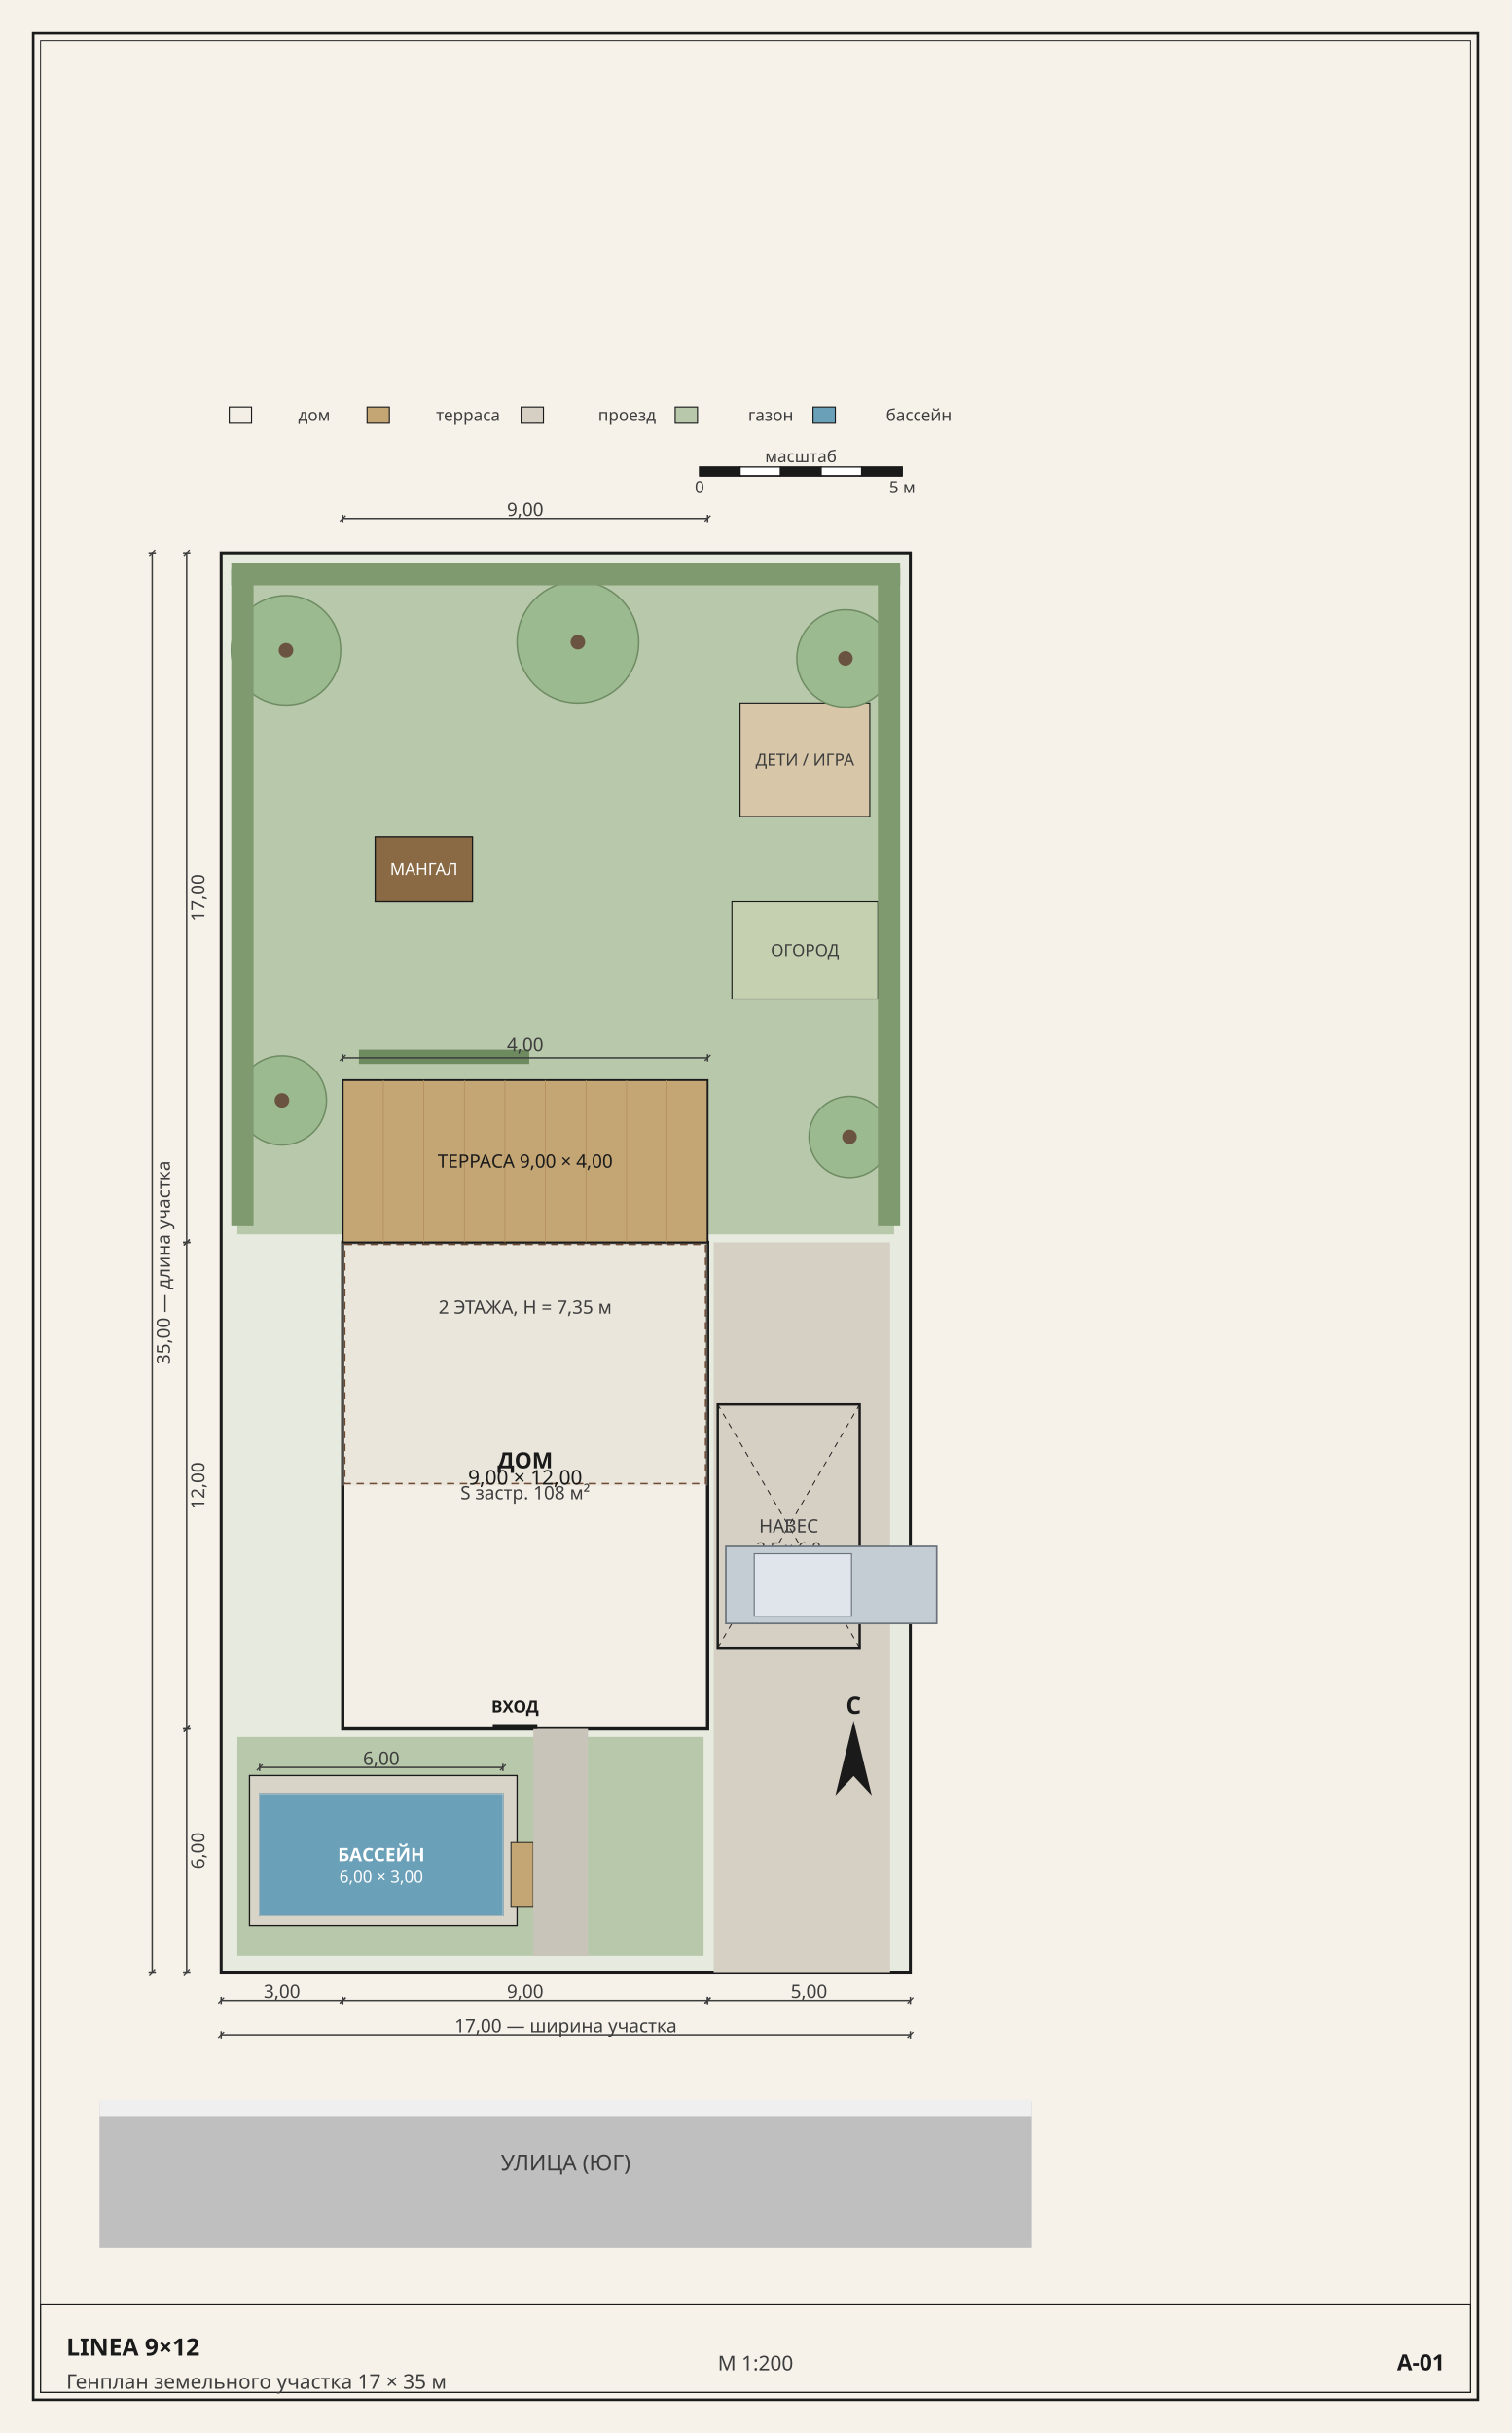
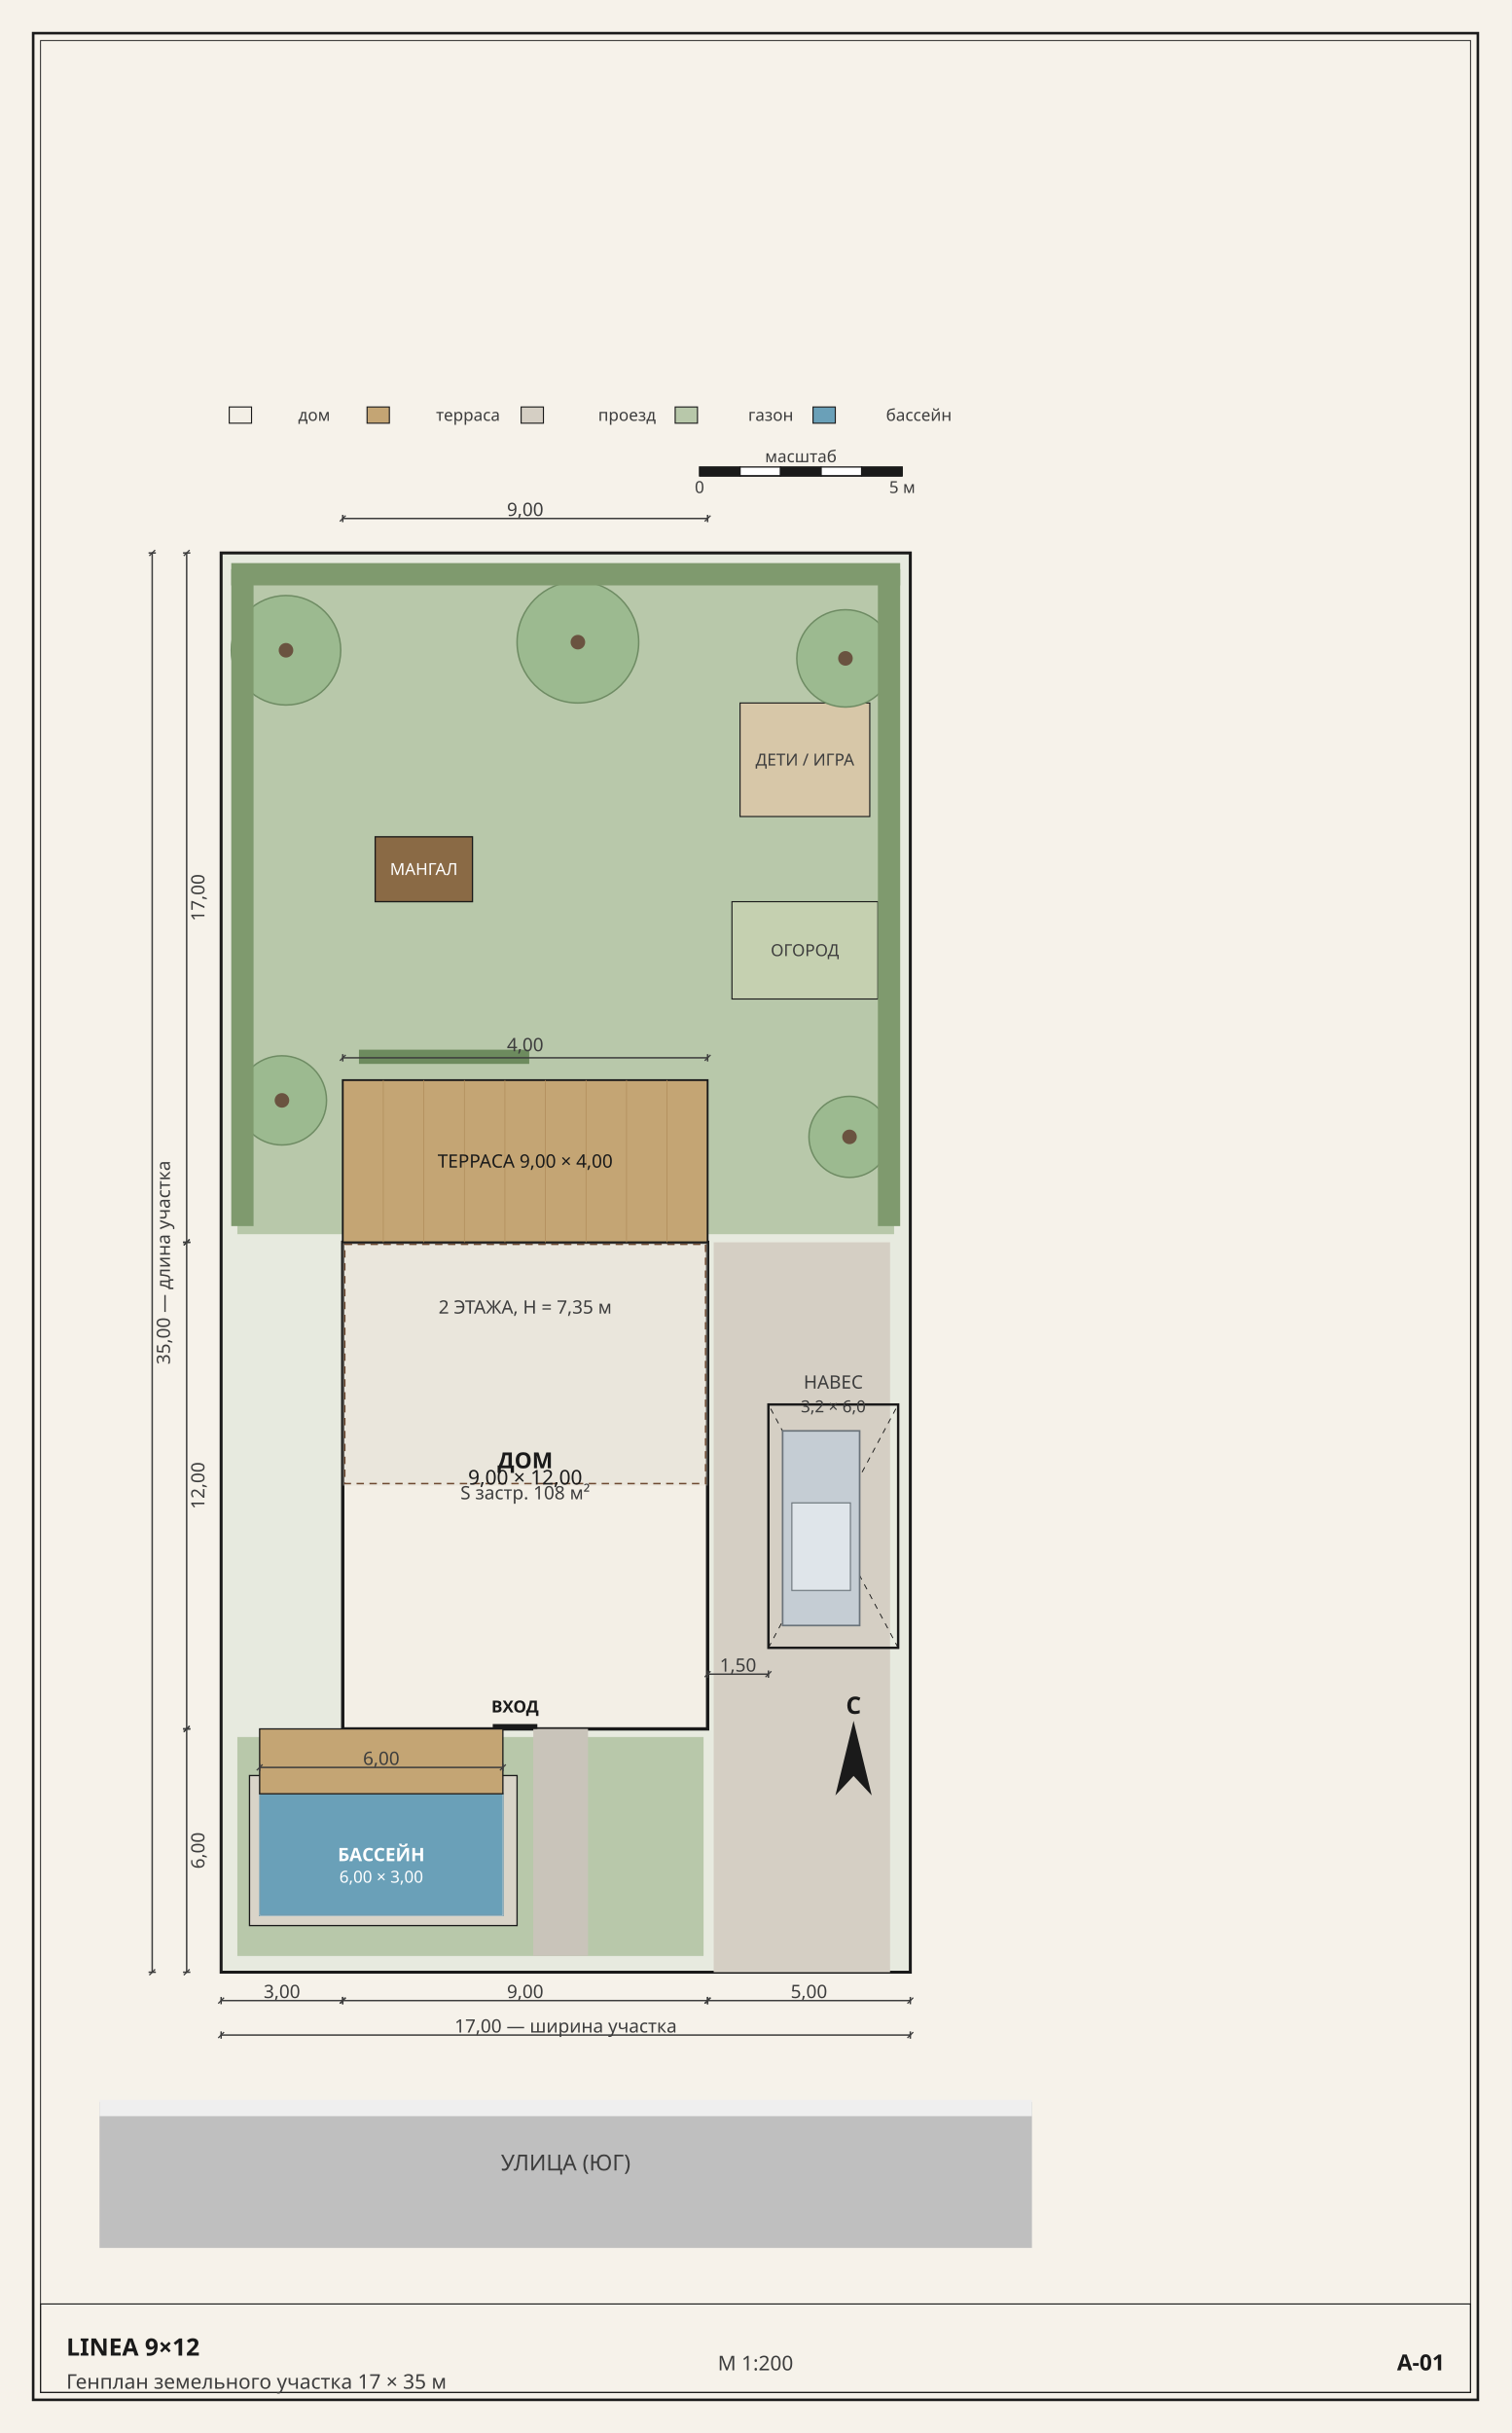
<svg xmlns="http://www.w3.org/2000/svg" viewBox="0 0 820 1320" width="100%" role="img" aria-label="Генплан земельного участка 17 × 35 м">
  <rect width="820" height="1320" fill="#f6f2ea" />
  <rect x="18" y="18" width="784" height="1284" fill="none" stroke="#1a1a1a" stroke-width="1.4" />
  <rect x="22" y="22" width="776" height="1276" fill="none" stroke="#1a1a1a" stroke-width="0.5" />
  <rect x="22" y="1250" width="776" height="48" fill="none" stroke="#1a1a1a" stroke-width="0.6" />
  <text x="36" y="1278" font-size="13" font-weight="600" font-family="IBM Plex Sans, Segoe UI, sans-serif" fill="#1a1a1a">LINEA 9×12</text>
  <text x="36" y="1296" font-size="11" font-family="IBM Plex Sans, Segoe UI, sans-serif" fill="#3d3d3d">Генплан земельного участка 17 × 35 м</text>
  <text x="410" y="1286" font-size="11" text-anchor="middle" font-family="IBM Plex Sans, Segoe UI, sans-serif" fill="#3d3d3d">М 1:200</text>
  <text x="784" y="1286" font-size="12" text-anchor="end" font-weight="600" font-family="IBM Plex Sans, Segoe UI, sans-serif" fill="#1a1a1a">А-01</text>
  <rect x="54.00" y="1140.40" width="506.00" height="79.20" fill="#bfbfbf" stroke="none" stroke-width="1" opacity="1" />
  <rect x="54.00" y="1139.30" width="506.00" height="8.80" fill="#efefef" stroke="none" stroke-width="1" opacity="1" />
  <text x="307.00" y="1173.40" font-size="12" fill="#3d3d3d" text-anchor="middle" font-weight="500" font-family="IBM Plex Sans, Segoe UI, sans-serif" dominant-baseline="middle">УЛИЦА  (ЮГ)</text>
  <rect x="120.00" y="300.00" width="374.00" height="770.00" fill="#e7eadf" stroke="#1a1a1a" stroke-width="1.6" opacity="1" />
  <rect x="128.80" y="308.80" width="356.40" height="360.80" fill="#b8c8aa" stroke="none" stroke-width="1" opacity="1" />
  <rect x="387.30" y="674.00" width="95.70" height="396.00" fill="#d5cfc4" stroke="none" stroke-width="1" opacity="1" />
  <rect x="128.80" y="942.40" width="253.00" height="118.80" fill="#b8c8aa" stroke="none" stroke-width="1" opacity="1" />
  <rect x="186.00" y="674.00" width="198.00" height="264.00" fill="#f3efe6" stroke="#1a1a1a" stroke-width="1.8" opacity="1" />
  <rect x="186.00" y="674.00" width="198.00" height="132.00" fill="#d9d3c8" stroke="none" stroke-width="1" opacity="0.35" />
  <rect x="187.10" y="675.10" width="195.80" height="129.80" fill="none" stroke="#6e4a32" stroke-width="0.8" opacity="1" stroke-dasharray="4 3" />
  <rect x="186.00" y="586.00" width="198.00" height="88.00" fill="#c4a574" stroke="#1a1a1a" stroke-width="1.0" opacity="1" />
  <line x1="208.00" y1="674.00" x2="208.00" y2="586.00" stroke="#b08d5a" stroke-width="0.4" stroke-linecap="butt" />
  <line x1="230.00" y1="674.00" x2="230.00" y2="586.00" stroke="#b08d5a" stroke-width="0.4" stroke-linecap="butt" />
  <line x1="252.00" y1="674.00" x2="252.00" y2="586.00" stroke="#b08d5a" stroke-width="0.4" stroke-linecap="butt" />
  <line x1="274.00" y1="674.00" x2="274.00" y2="586.00" stroke="#b08d5a" stroke-width="0.4" stroke-linecap="butt" />
  <line x1="296.00" y1="674.00" x2="296.00" y2="586.00" stroke="#b08d5a" stroke-width="0.4" stroke-linecap="butt" />
  <line x1="318.00" y1="674.00" x2="318.00" y2="586.00" stroke="#b08d5a" stroke-width="0.4" stroke-linecap="butt" />
  <line x1="340.00" y1="674.00" x2="340.00" y2="586.00" stroke="#b08d5a" stroke-width="0.4" stroke-linecap="butt" />
  <line x1="362.00" y1="674.00" x2="362.00" y2="586.00" stroke="#b08d5a" stroke-width="0.4" stroke-linecap="butt" />
-   <rect x="389.50" y="762.00" width="77.00" height="132.00" fill="none" stroke="#1a1a1a" stroke-width="1.3" opacity="1" />
-   <line x1="389.50" y1="894.00" x2="466.50" y2="762.00" stroke="#1a1a1a" stroke-width="0.5" stroke-linecap="butt" stroke-dasharray="3 3" />
-   <line x1="466.50" y1="894.00" x2="389.50" y2="762.00" stroke="#1a1a1a" stroke-width="0.5" stroke-linecap="butt" stroke-dasharray="3 3" />
-   <text x="428.00" y="828.00" font-size="10" fill="#3d3d3d" text-anchor="middle" font-weight="500" font-family="IBM Plex Sans, Segoe UI, sans-serif" dominant-baseline="middle">НАВЕС</text>
-   <text x="428.00" y="840.10" font-size="9" fill="#3d3d3d" text-anchor="middle" font-weight="500" font-family="IBM Plex Sans, Segoe UI, sans-serif" dominant-baseline="middle">3,5 × 6,0</text>
+   <rect x="417.00" y="762.00" width="70.40" height="132.00" fill="none" stroke="#1a1a1a" stroke-width="1.3" opacity="1" />
+   <line x1="417.00" y1="894.00" x2="487.40" y2="762.00" stroke="#1a1a1a" stroke-width="0.5" stroke-linecap="butt" stroke-dasharray="3 3" />
+   <line x1="487.40" y1="894.00" x2="417.00" y2="762.00" stroke="#1a1a1a" stroke-width="0.5" stroke-linecap="butt" stroke-dasharray="3 3" />
+   <text x="452.20" y="749.90" font-size="10" fill="#3d3d3d" text-anchor="middle" font-weight="500" font-family="IBM Plex Sans, Segoe UI, sans-serif" dominant-baseline="middle">НАВЕС</text>
+   <text x="452.20" y="763.10" font-size="9" fill="#3d3d3d" text-anchor="middle" font-weight="500" font-family="IBM Plex Sans, Segoe UI, sans-serif" dominant-baseline="middle">3,2 × 6,0</text>
+   <line x1="384.00" y1="908.30" x2="417.00" y2="908.30" stroke="#3d3d3d" stroke-width="0.8" stroke-linecap="butt" />
+   <line x1="384.00" y1="910.28" x2="384.00" y2="906.32" stroke="#3d3d3d" stroke-width="0.8" stroke-linecap="butt" />
+   <line x1="417.00" y1="910.28" x2="417.00" y2="906.32" stroke="#3d3d3d" stroke-width="0.8" stroke-linecap="butt" />
+   <line x1="382.42" y1="909.88" x2="385.58" y2="906.72" stroke="#3d3d3d" stroke-width="0.7" stroke-linecap="butt" />
+   <line x1="415.42" y1="909.88" x2="418.58" y2="906.72" stroke="#3d3d3d" stroke-width="0.7" stroke-linecap="butt" />
+   <text x="400.50" y="903.46" font-size="10" fill="#3d3d3d" text-anchor="middle" font-weight="500" font-family="IBM Plex Sans, Segoe UI, sans-serif" dominant-baseline="middle">1,50</text>
  <rect x="135.40" y="963.30" width="145.20" height="81.40" fill="#d9d4c8" stroke="#1a1a1a" stroke-width="0.7" opacity="1" />
  <rect x="140.90" y="973.20" width="132.00" height="66.00" fill="#6aa0b8" stroke="#4d7a8c" stroke-width="0.8" opacity="1" />
  <rect x="140.90" y="973.20" width="132.00" height="66.00" fill="none" stroke="#cfe4ee" stroke-width="0.4" opacity="1" />
-   <rect x="277.30" y="999.60" width="12.10" height="35.20" fill="#c4a574" stroke="#1a1a1a" stroke-width="0.5" opacity="1" />
+   <rect x="140.90" y="938.00" width="132.00" height="35.20" fill="#c4a574" stroke="#1a1a1a" stroke-width="0.7" opacity="1" />
  <text x="206.90" y="1006.20" font-size="10" fill="white" text-anchor="middle" font-weight="600" font-family="IBM Plex Sans, Segoe UI, sans-serif" dominant-baseline="middle">БАССЕЙН</text>
  <text x="206.90" y="1018.30" font-size="9" fill="white" text-anchor="middle" font-weight="500" font-family="IBM Plex Sans, Segoe UI, sans-serif" dominant-baseline="middle">6,00 × 3,00</text>
  <line x1="140.90" y1="958.90" x2="272.90" y2="958.90" stroke="#3d3d3d" stroke-width="0.8" stroke-linecap="butt" />
  <line x1="140.90" y1="960.88" x2="140.90" y2="956.92" stroke="#3d3d3d" stroke-width="0.8" stroke-linecap="butt" />
  <line x1="272.90" y1="960.88" x2="272.90" y2="956.92" stroke="#3d3d3d" stroke-width="0.8" stroke-linecap="butt" />
  <line x1="139.32" y1="960.48" x2="142.48" y2="957.32" stroke="#3d3d3d" stroke-width="0.7" stroke-linecap="butt" />
  <line x1="271.32" y1="960.48" x2="274.48" y2="957.32" stroke="#3d3d3d" stroke-width="0.7" stroke-linecap="butt" />
  <text x="206.90" y="954.06" font-size="10" fill="#3d3d3d" text-anchor="middle" font-weight="500" font-family="IBM Plex Sans, Segoe UI, sans-serif" dominant-baseline="middle">6,00</text>
-   <rect x="393.90" y="839.00" width="114.40" height="41.80" fill="#c5cdd4" stroke="#6a737a" stroke-width="0.9" opacity="1" />
-   <rect x="409.30" y="842.96" width="52.80" height="33.88" fill="#dfe5ea" stroke="#6a737a" stroke-width="0.6" opacity="1" />
+   <rect x="424.70" y="776.30" width="41.80" height="105.60" fill="#c5cdd4" stroke="#6a737a" stroke-width="0.9" opacity="1" />
+   <rect x="429.72" y="815.37" width="31.77" height="47.52" fill="#dfe5ea" stroke="#6a737a" stroke-width="0.6" opacity="1" />
  <rect x="289.40" y="938.00" width="29.70" height="123.20" fill="#c9c4ba" stroke="none" stroke-width="1" opacity="1" />
  <rect x="267.40" y="935.36" width="24.20" height="2.64" fill="#1a1a1a" stroke="none" stroke-width="1" opacity="1" />
  <text x="279.50" y="925.90" font-size="9" fill="#1a1a1a" text-anchor="middle" font-weight="600" font-family="IBM Plex Sans, Segoe UI, sans-serif" dominant-baseline="middle">ВХОД</text>
  <rect x="194.80" y="569.50" width="92.40" height="7.70" fill="#6d8b5e" stroke="none" stroke-width="1" opacity="1" />
  <rect x="397.20" y="489.20" width="79.20" height="52.80" fill="#c5d0b0" stroke="#1a1a1a" stroke-width="0.6" opacity="1" />
  <text x="436.80" y="515.60" font-size="9" fill="#3d3d3d" text-anchor="middle" font-weight="500" font-family="IBM Plex Sans, Segoe UI, sans-serif" dominant-baseline="middle">ОГОРОД</text>
  <rect x="401.60" y="381.40" width="70.40" height="61.60" fill="#d7c7a8" stroke="#1a1a1a" stroke-width="0.6" opacity="1" />
  <text x="436.80" y="412.20" font-size="9" fill="#3d3d3d" text-anchor="middle" font-weight="500" font-family="IBM Plex Sans, Segoe UI, sans-serif" dominant-baseline="middle">ДЕТИ / ИГРА</text>
  <rect x="203.60" y="454.00" width="52.80" height="35.20" fill="#8a6a45" stroke="#1a1a1a" stroke-width="0.7" opacity="1" />
  <text x="230.00" y="471.60" font-size="9" fill="white" text-anchor="middle" font-weight="500" font-family="IBM Plex Sans, Segoe UI, sans-serif" dominant-baseline="middle">МАНГАЛ</text>
  <circle cx="153.00" cy="597.00" r="24.20" fill="#9cba90" stroke="#6e8b63" stroke-width="0.8" />
  <circle cx="153.00" cy="597.00" r="3.96" fill="#6a5340" stroke="none" stroke-width="1" />
  <circle cx="155.20" cy="352.80" r="29.70" fill="#9cba90" stroke="#6e8b63" stroke-width="0.8" />
  <circle cx="155.20" cy="352.80" r="3.96" fill="#6a5340" stroke="none" stroke-width="1" />
  <circle cx="313.60" cy="348.40" r="33.00" fill="#9cba90" stroke="#6e8b63" stroke-width="0.8" />
  <circle cx="313.60" cy="348.40" r="3.96" fill="#6a5340" stroke="none" stroke-width="1" />
  <circle cx="458.80" cy="357.20" r="26.40" fill="#9cba90" stroke="#6e8b63" stroke-width="0.8" />
  <circle cx="458.80" cy="357.20" r="3.96" fill="#6a5340" stroke="none" stroke-width="1" />
  <circle cx="461.00" cy="616.80" r="22.00" fill="#9cba90" stroke="#6e8b63" stroke-width="0.8" />
  <circle cx="461.00" cy="616.80" r="3.96" fill="#6a5340" stroke="none" stroke-width="1" />
  <rect x="125.50" y="308.80" width="12.10" height="356.40" fill="#7f9a6e" stroke="none" stroke-width="1" opacity="1" />
  <rect x="476.40" y="308.80" width="12.10" height="356.40" fill="#7f9a6e" stroke="none" stroke-width="1" opacity="1" />
  <rect x="125.50" y="305.50" width="363.00" height="12.10" fill="#7f9a6e" stroke="none" stroke-width="1" opacity="1" />
  <text x="285.00" y="792.36" font-size="12" fill="#1a1a1a" text-anchor="middle" font-weight="600" font-family="IBM Plex Sans, Segoe UI, sans-serif" dominant-baseline="middle">ДОМ</text>
  <text x="285.00" y="801.60" font-size="11" fill="#1a1a1a" text-anchor="middle" font-weight="500" font-family="IBM Plex Sans, Segoe UI, sans-serif" dominant-baseline="middle">9,00 × 12,00</text>
  <text x="285.00" y="809.96" font-size="10" fill="#3d3d3d" text-anchor="middle" font-weight="500" font-family="IBM Plex Sans, Segoe UI, sans-serif" dominant-baseline="middle">S застр. 108 м²</text>
  <text x="285.00" y="709.20" font-size="10" fill="#3d3d3d" text-anchor="middle" font-weight="500" font-family="IBM Plex Sans, Segoe UI, sans-serif" dominant-baseline="middle">2 ЭТАЖА, H = 7,35 м</text>
  <text x="285.00" y="630.00" font-size="10" fill="#1a1a1a" text-anchor="middle" font-weight="500" font-family="IBM Plex Sans, Segoe UI, sans-serif" dominant-baseline="middle">ТЕРРАСА 9,00 × 4,00</text>
  <line x1="120.00" y1="1085.40" x2="186.00" y2="1085.40" stroke="#3d3d3d" stroke-width="0.8" stroke-linecap="butt" />
  <line x1="120.00" y1="1087.38" x2="120.00" y2="1083.42" stroke="#3d3d3d" stroke-width="0.8" stroke-linecap="butt" />
  <line x1="186.00" y1="1087.38" x2="186.00" y2="1083.42" stroke="#3d3d3d" stroke-width="0.8" stroke-linecap="butt" />
  <line x1="118.42" y1="1086.98" x2="121.58" y2="1083.82" stroke="#3d3d3d" stroke-width="0.7" stroke-linecap="butt" />
  <line x1="184.42" y1="1086.98" x2="187.58" y2="1083.82" stroke="#3d3d3d" stroke-width="0.7" stroke-linecap="butt" />
  <text x="153.00" y="1080.56" font-size="10" fill="#3d3d3d" text-anchor="middle" font-weight="500" font-family="IBM Plex Sans, Segoe UI, sans-serif" dominant-baseline="middle">3,00</text>
  <line x1="186.00" y1="1085.40" x2="384.00" y2="1085.40" stroke="#3d3d3d" stroke-width="0.8" stroke-linecap="butt" />
  <line x1="186.00" y1="1087.38" x2="186.00" y2="1083.42" stroke="#3d3d3d" stroke-width="0.8" stroke-linecap="butt" />
  <line x1="384.00" y1="1087.38" x2="384.00" y2="1083.42" stroke="#3d3d3d" stroke-width="0.8" stroke-linecap="butt" />
  <line x1="184.42" y1="1086.98" x2="187.58" y2="1083.82" stroke="#3d3d3d" stroke-width="0.7" stroke-linecap="butt" />
  <line x1="382.42" y1="1086.98" x2="385.58" y2="1083.82" stroke="#3d3d3d" stroke-width="0.7" stroke-linecap="butt" />
  <text x="285.00" y="1080.56" font-size="10" fill="#3d3d3d" text-anchor="middle" font-weight="500" font-family="IBM Plex Sans, Segoe UI, sans-serif" dominant-baseline="middle">9,00</text>
  <line x1="384.00" y1="1085.40" x2="494.00" y2="1085.40" stroke="#3d3d3d" stroke-width="0.8" stroke-linecap="butt" />
  <line x1="384.00" y1="1087.38" x2="384.00" y2="1083.42" stroke="#3d3d3d" stroke-width="0.8" stroke-linecap="butt" />
  <line x1="494.00" y1="1087.38" x2="494.00" y2="1083.42" stroke="#3d3d3d" stroke-width="0.8" stroke-linecap="butt" />
  <line x1="382.42" y1="1086.98" x2="385.58" y2="1083.82" stroke="#3d3d3d" stroke-width="0.7" stroke-linecap="butt" />
  <line x1="492.42" y1="1086.98" x2="495.58" y2="1083.82" stroke="#3d3d3d" stroke-width="0.7" stroke-linecap="butt" />
  <text x="439.00" y="1080.56" font-size="10" fill="#3d3d3d" text-anchor="middle" font-weight="500" font-family="IBM Plex Sans, Segoe UI, sans-serif" dominant-baseline="middle">5,00</text>
  <line x1="120.00" y1="1104.10" x2="494.00" y2="1104.10" stroke="#3d3d3d" stroke-width="0.8" stroke-linecap="butt" />
  <line x1="120.00" y1="1106.08" x2="120.00" y2="1102.12" stroke="#3d3d3d" stroke-width="0.8" stroke-linecap="butt" />
  <line x1="494.00" y1="1106.08" x2="494.00" y2="1102.12" stroke="#3d3d3d" stroke-width="0.8" stroke-linecap="butt" />
  <line x1="118.42" y1="1105.68" x2="121.58" y2="1102.52" stroke="#3d3d3d" stroke-width="0.7" stroke-linecap="butt" />
  <line x1="492.42" y1="1105.68" x2="495.58" y2="1102.52" stroke="#3d3d3d" stroke-width="0.7" stroke-linecap="butt" />
  <text x="307.00" y="1099.26" font-size="10" fill="#3d3d3d" text-anchor="middle" font-weight="500" font-family="IBM Plex Sans, Segoe UI, sans-serif" dominant-baseline="middle">17,00 — ширина участка</text>
  <line x1="101.30" y1="1070.00" x2="101.30" y2="938.00" stroke="#3d3d3d" stroke-width="0.8" stroke-linecap="butt" />
  <line x1="99.32" y1="1070.00" x2="103.28" y2="1070.00" stroke="#3d3d3d" stroke-width="0.8" stroke-linecap="butt" />
  <line x1="99.32" y1="938.00" x2="103.28" y2="938.00" stroke="#3d3d3d" stroke-width="0.8" stroke-linecap="butt" />
  <line x1="99.72" y1="1071.58" x2="102.88" y2="1068.42" stroke="#3d3d3d" stroke-width="0.7" stroke-linecap="butt" />
  <line x1="99.72" y1="939.58" x2="102.88" y2="936.42" stroke="#3d3d3d" stroke-width="0.7" stroke-linecap="butt" />
  <text x="107.46" y="1004.00" font-size="10" fill="#3d3d3d" text-anchor="middle" font-weight="500" font-family="IBM Plex Sans, Segoe UI, sans-serif" dominant-baseline="middle" transform="rotate(-90 107.46 1004.00)">6,00</text>
  <line x1="101.30" y1="938.00" x2="101.30" y2="674.00" stroke="#3d3d3d" stroke-width="0.8" stroke-linecap="butt" />
  <line x1="99.32" y1="938.00" x2="103.28" y2="938.00" stroke="#3d3d3d" stroke-width="0.8" stroke-linecap="butt" />
  <line x1="99.32" y1="674.00" x2="103.28" y2="674.00" stroke="#3d3d3d" stroke-width="0.8" stroke-linecap="butt" />
  <line x1="99.72" y1="939.58" x2="102.88" y2="936.42" stroke="#3d3d3d" stroke-width="0.7" stroke-linecap="butt" />
  <line x1="99.72" y1="675.58" x2="102.88" y2="672.42" stroke="#3d3d3d" stroke-width="0.7" stroke-linecap="butt" />
  <text x="107.46" y="806.00" font-size="10" fill="#3d3d3d" text-anchor="middle" font-weight="500" font-family="IBM Plex Sans, Segoe UI, sans-serif" dominant-baseline="middle" transform="rotate(-90 107.46 806.00)">12,00</text>
  <line x1="101.30" y1="674.00" x2="101.30" y2="300.00" stroke="#3d3d3d" stroke-width="0.8" stroke-linecap="butt" />
  <line x1="99.32" y1="674.00" x2="103.28" y2="674.00" stroke="#3d3d3d" stroke-width="0.8" stroke-linecap="butt" />
  <line x1="99.32" y1="300.00" x2="103.28" y2="300.00" stroke="#3d3d3d" stroke-width="0.8" stroke-linecap="butt" />
  <line x1="99.72" y1="675.58" x2="102.88" y2="672.42" stroke="#3d3d3d" stroke-width="0.7" stroke-linecap="butt" />
  <line x1="99.72" y1="301.58" x2="102.88" y2="298.42" stroke="#3d3d3d" stroke-width="0.7" stroke-linecap="butt" />
  <text x="107.46" y="487.00" font-size="10" fill="#3d3d3d" text-anchor="middle" font-weight="500" font-family="IBM Plex Sans, Segoe UI, sans-serif" dominant-baseline="middle" transform="rotate(-90 107.46 487.00)">17,00</text>
  <line x1="82.60" y1="1070.00" x2="82.60" y2="300.00" stroke="#3d3d3d" stroke-width="0.8" stroke-linecap="butt" />
  <line x1="80.62" y1="1070.00" x2="84.58" y2="1070.00" stroke="#3d3d3d" stroke-width="0.8" stroke-linecap="butt" />
  <line x1="80.62" y1="300.00" x2="84.58" y2="300.00" stroke="#3d3d3d" stroke-width="0.8" stroke-linecap="butt" />
  <line x1="81.02" y1="1071.58" x2="84.18" y2="1068.42" stroke="#3d3d3d" stroke-width="0.7" stroke-linecap="butt" />
  <line x1="81.02" y1="301.58" x2="84.18" y2="298.42" stroke="#3d3d3d" stroke-width="0.7" stroke-linecap="butt" />
  <text x="88.76" y="685.00" font-size="10" fill="#3d3d3d" text-anchor="middle" font-weight="500" font-family="IBM Plex Sans, Segoe UI, sans-serif" dominant-baseline="middle" transform="rotate(-90 88.76 685.00)">35,00 — длина участка</text>
  <line x1="186.00" y1="281.30" x2="384.00" y2="281.30" stroke="#3d3d3d" stroke-width="0.8" stroke-linecap="butt" />
  <line x1="186.00" y1="283.28" x2="186.00" y2="279.32" stroke="#3d3d3d" stroke-width="0.8" stroke-linecap="butt" />
  <line x1="384.00" y1="283.28" x2="384.00" y2="279.32" stroke="#3d3d3d" stroke-width="0.8" stroke-linecap="butt" />
  <line x1="184.42" y1="282.88" x2="187.58" y2="279.72" stroke="#3d3d3d" stroke-width="0.7" stroke-linecap="butt" />
  <line x1="382.42" y1="282.88" x2="385.58" y2="279.72" stroke="#3d3d3d" stroke-width="0.7" stroke-linecap="butt" />
  <text x="285.00" y="276.46" font-size="10" fill="#3d3d3d" text-anchor="middle" font-weight="500" font-family="IBM Plex Sans, Segoe UI, sans-serif" dominant-baseline="middle">9,00</text>
  <line x1="186.00" y1="573.90" x2="384.00" y2="573.90" stroke="#3d3d3d" stroke-width="0.8" stroke-linecap="butt" />
  <line x1="186.00" y1="575.88" x2="186.00" y2="571.92" stroke="#3d3d3d" stroke-width="0.8" stroke-linecap="butt" />
  <line x1="384.00" y1="575.88" x2="384.00" y2="571.92" stroke="#3d3d3d" stroke-width="0.8" stroke-linecap="butt" />
  <line x1="184.42" y1="575.48" x2="187.58" y2="572.32" stroke="#3d3d3d" stroke-width="0.7" stroke-linecap="butt" />
  <line x1="382.42" y1="575.48" x2="385.58" y2="572.32" stroke="#3d3d3d" stroke-width="0.7" stroke-linecap="butt" />
  <text x="285.00" y="566.86" font-size="10" fill="#3d3d3d" text-anchor="middle" font-weight="500" font-family="IBM Plex Sans, Segoe UI, sans-serif" dominant-baseline="middle">4,00</text>
  <polygon points="463.20,933.60 453.34,974.08 463.20,963.52 473.06,974.08" fill="#1a1a1a" stroke="none" stroke-width="1" />
  <text x="463.20" y="925.24" font-size="13" fill="#1a1a1a" text-anchor="middle" font-weight="600" font-family="IBM Plex Sans, Segoe UI, sans-serif" dominant-baseline="middle">С</text>
  <rect x="379.60" y="253.36" width="22.00" height="4.84" fill="#1a1a1a" stroke="#1a1a1a" stroke-width="0.7" opacity="1" />
  <rect x="401.60" y="253.36" width="22.00" height="4.84" fill="white" stroke="#1a1a1a" stroke-width="0.7" opacity="1" />
  <rect x="423.60" y="253.36" width="22.00" height="4.84" fill="#1a1a1a" stroke="#1a1a1a" stroke-width="0.7" opacity="1" />
  <rect x="445.60" y="253.36" width="22.00" height="4.84" fill="white" stroke="#1a1a1a" stroke-width="0.7" opacity="1" />
  <rect x="467.60" y="253.36" width="22.00" height="4.84" fill="#1a1a1a" stroke="#1a1a1a" stroke-width="0.7" opacity="1" />
  <line x1="379.60" y1="258.20" x2="489.60" y2="258.20" stroke="#1a1a1a" stroke-width="0.7" stroke-linecap="butt" />
  <text x="379.60" y="264.36" font-size="9" fill="#3d3d3d" text-anchor="middle" font-weight="500" font-family="IBM Plex Sans, Segoe UI, sans-serif" dominant-baseline="middle">0</text>
  <text x="489.60" y="264.36" font-size="9" fill="#3d3d3d" text-anchor="middle" font-weight="500" font-family="IBM Plex Sans, Segoe UI, sans-serif" dominant-baseline="middle">5 м</text>
  <text x="434.60" y="247.64" font-size="9" fill="#3d3d3d" text-anchor="middle" font-weight="500" font-family="IBM Plex Sans, Segoe UI, sans-serif" dominant-baseline="middle">масштаб</text>
  <rect x="124.40" y="220.80" width="12.10" height="8.80" fill="#f3efe6" stroke="#1a1a1a" stroke-width="0.6" opacity="1" />
  <text x="161.80" y="225.20" font-size="9" fill="#3d3d3d" text-anchor="start" font-weight="500" font-family="IBM Plex Sans, Segoe UI, sans-serif" dominant-baseline="middle">дом</text>
  <rect x="199.20" y="220.80" width="12.10" height="8.80" fill="#c4a574" stroke="#1a1a1a" stroke-width="0.6" opacity="1" />
  <text x="236.60" y="225.20" font-size="9" fill="#3d3d3d" text-anchor="start" font-weight="500" font-family="IBM Plex Sans, Segoe UI, sans-serif" dominant-baseline="middle">терраса</text>
  <rect x="282.80" y="220.80" width="12.10" height="8.80" fill="#d5cfc4" stroke="#1a1a1a" stroke-width="0.6" opacity="1" />
  <text x="324.60" y="225.20" font-size="9" fill="#3d3d3d" text-anchor="start" font-weight="500" font-family="IBM Plex Sans, Segoe UI, sans-serif" dominant-baseline="middle">проезд</text>
  <rect x="366.40" y="220.80" width="12.10" height="8.80" fill="#b8c8aa" stroke="#1a1a1a" stroke-width="0.6" opacity="1" />
  <text x="406.00" y="225.20" font-size="9" fill="#3d3d3d" text-anchor="start" font-weight="500" font-family="IBM Plex Sans, Segoe UI, sans-serif" dominant-baseline="middle">газон</text>
  <rect x="441.20" y="220.80" width="12.10" height="8.80" fill="#6aa0b8" stroke="#1a1a1a" stroke-width="0.6" opacity="1" />
  <text x="480.80" y="225.20" font-size="9" fill="#3d3d3d" text-anchor="start" font-weight="500" font-family="IBM Plex Sans, Segoe UI, sans-serif" dominant-baseline="middle">бассейн</text>
</svg>
